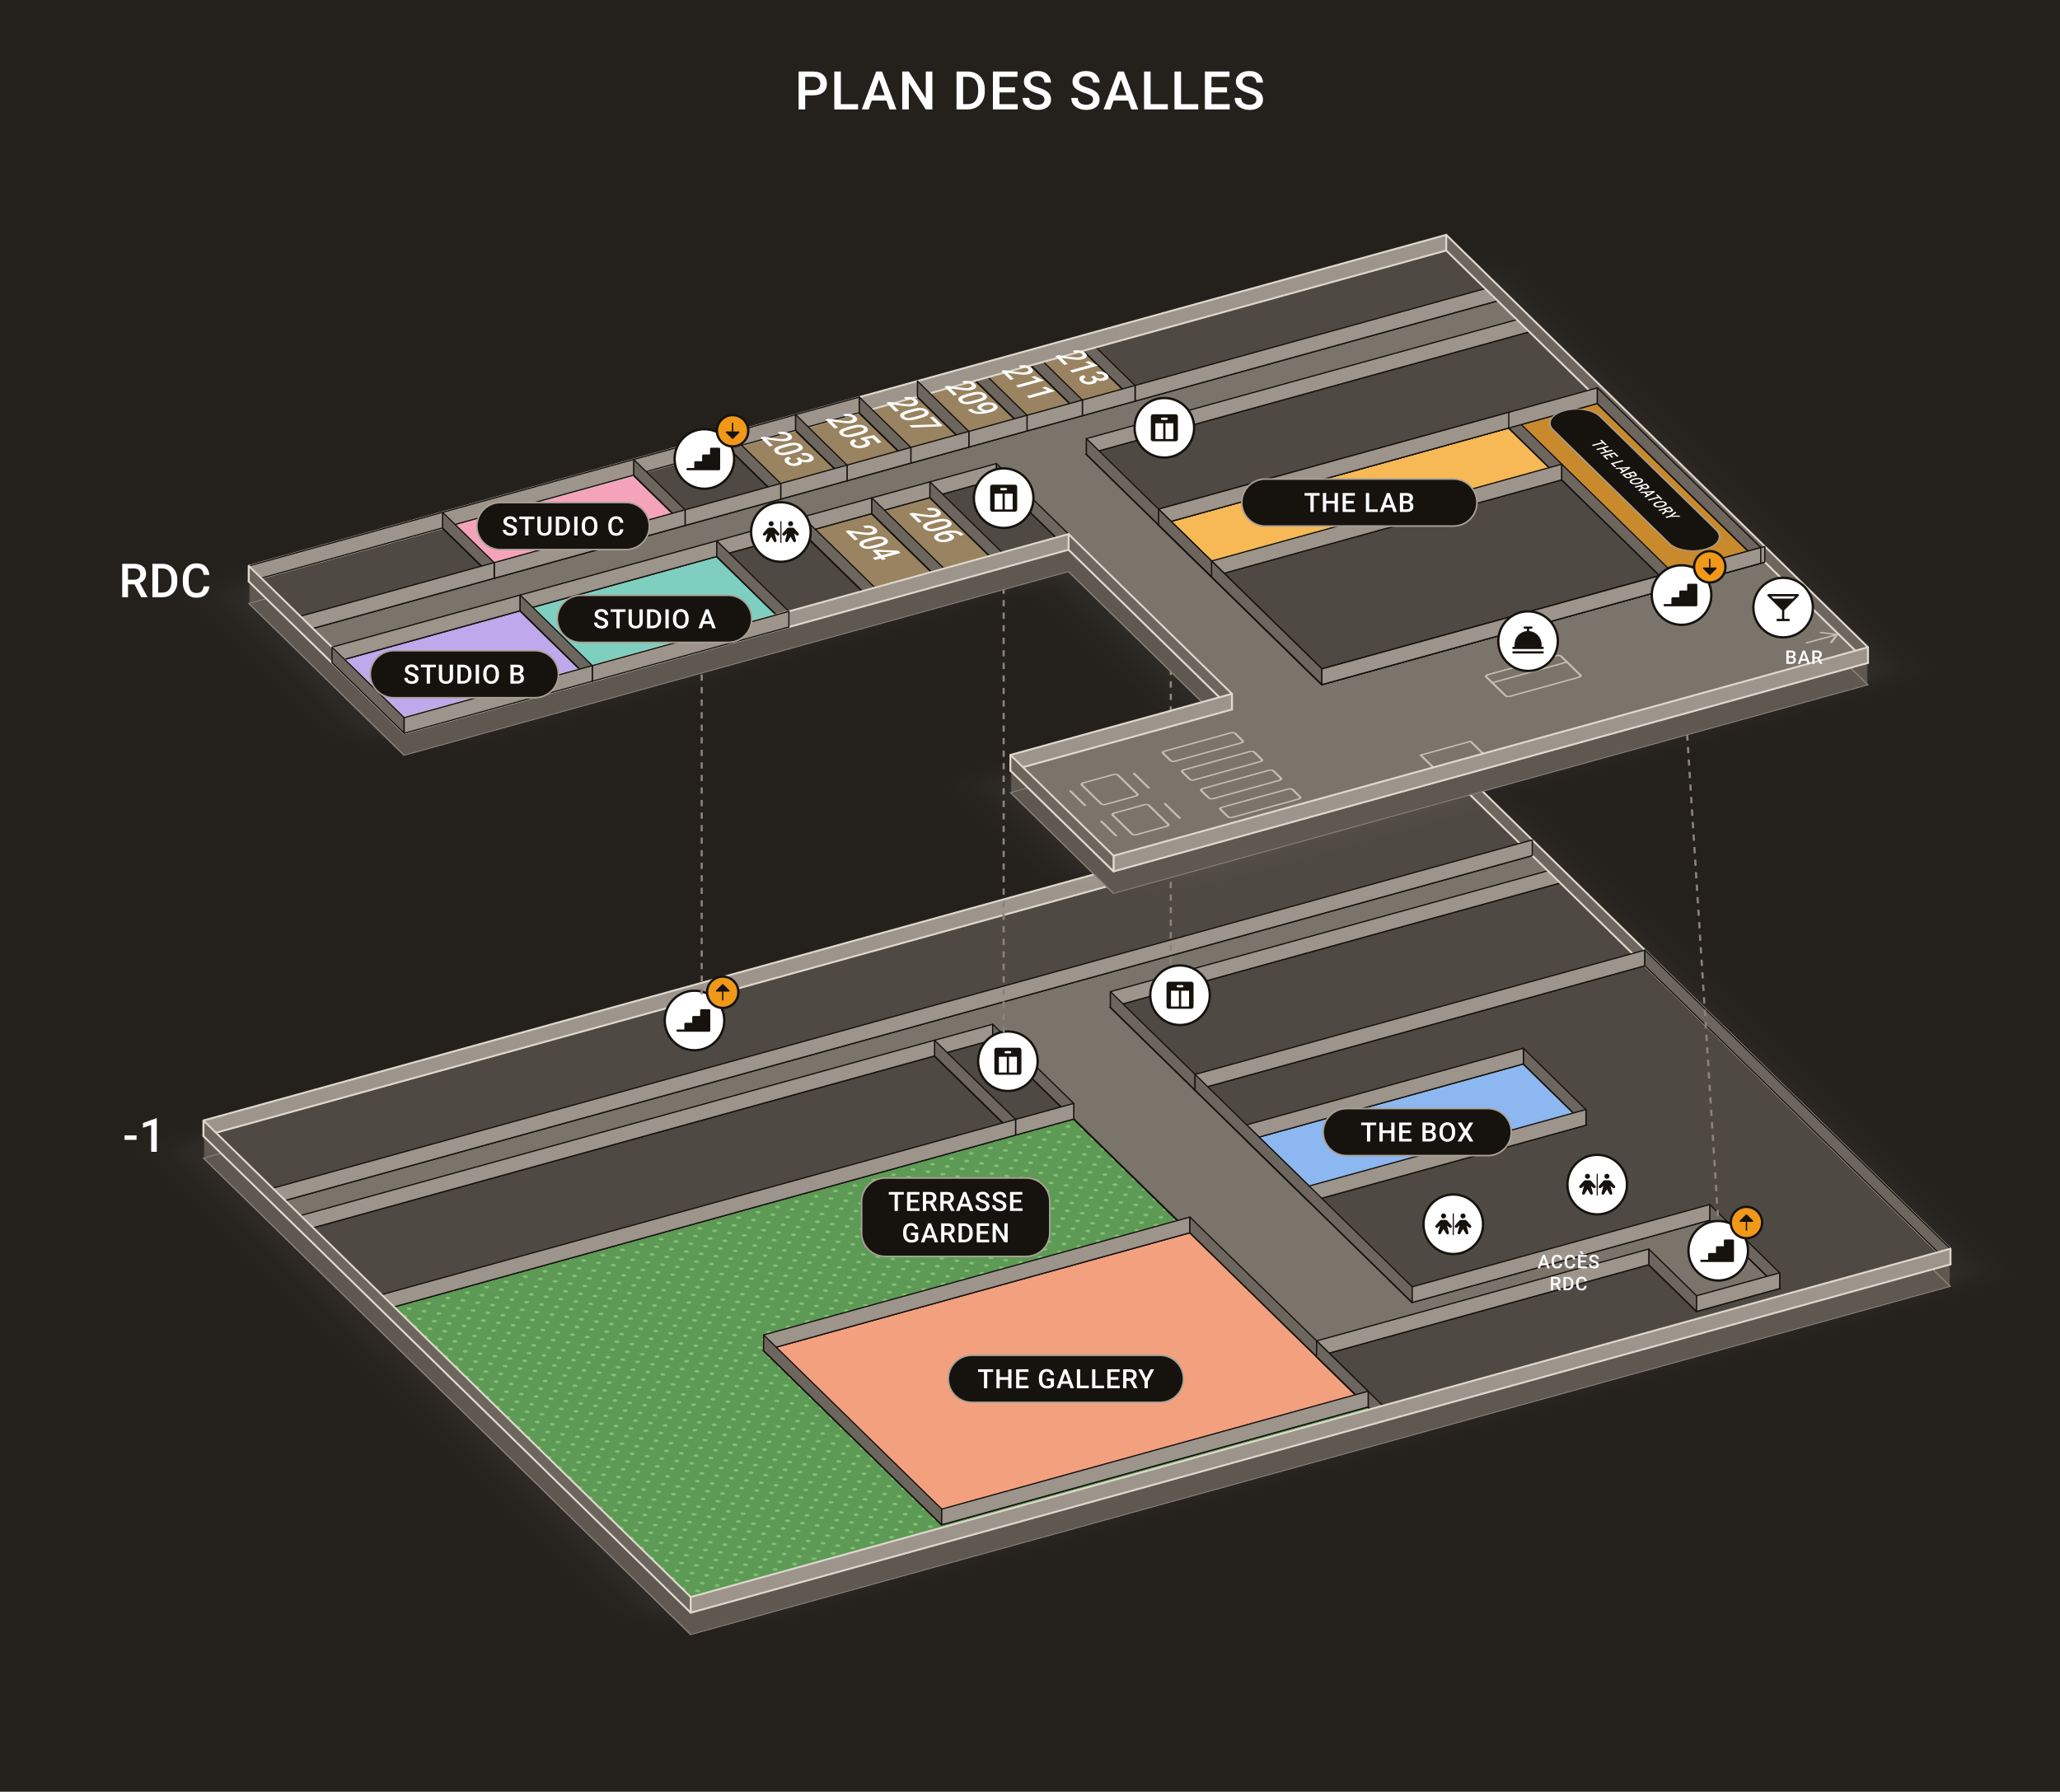
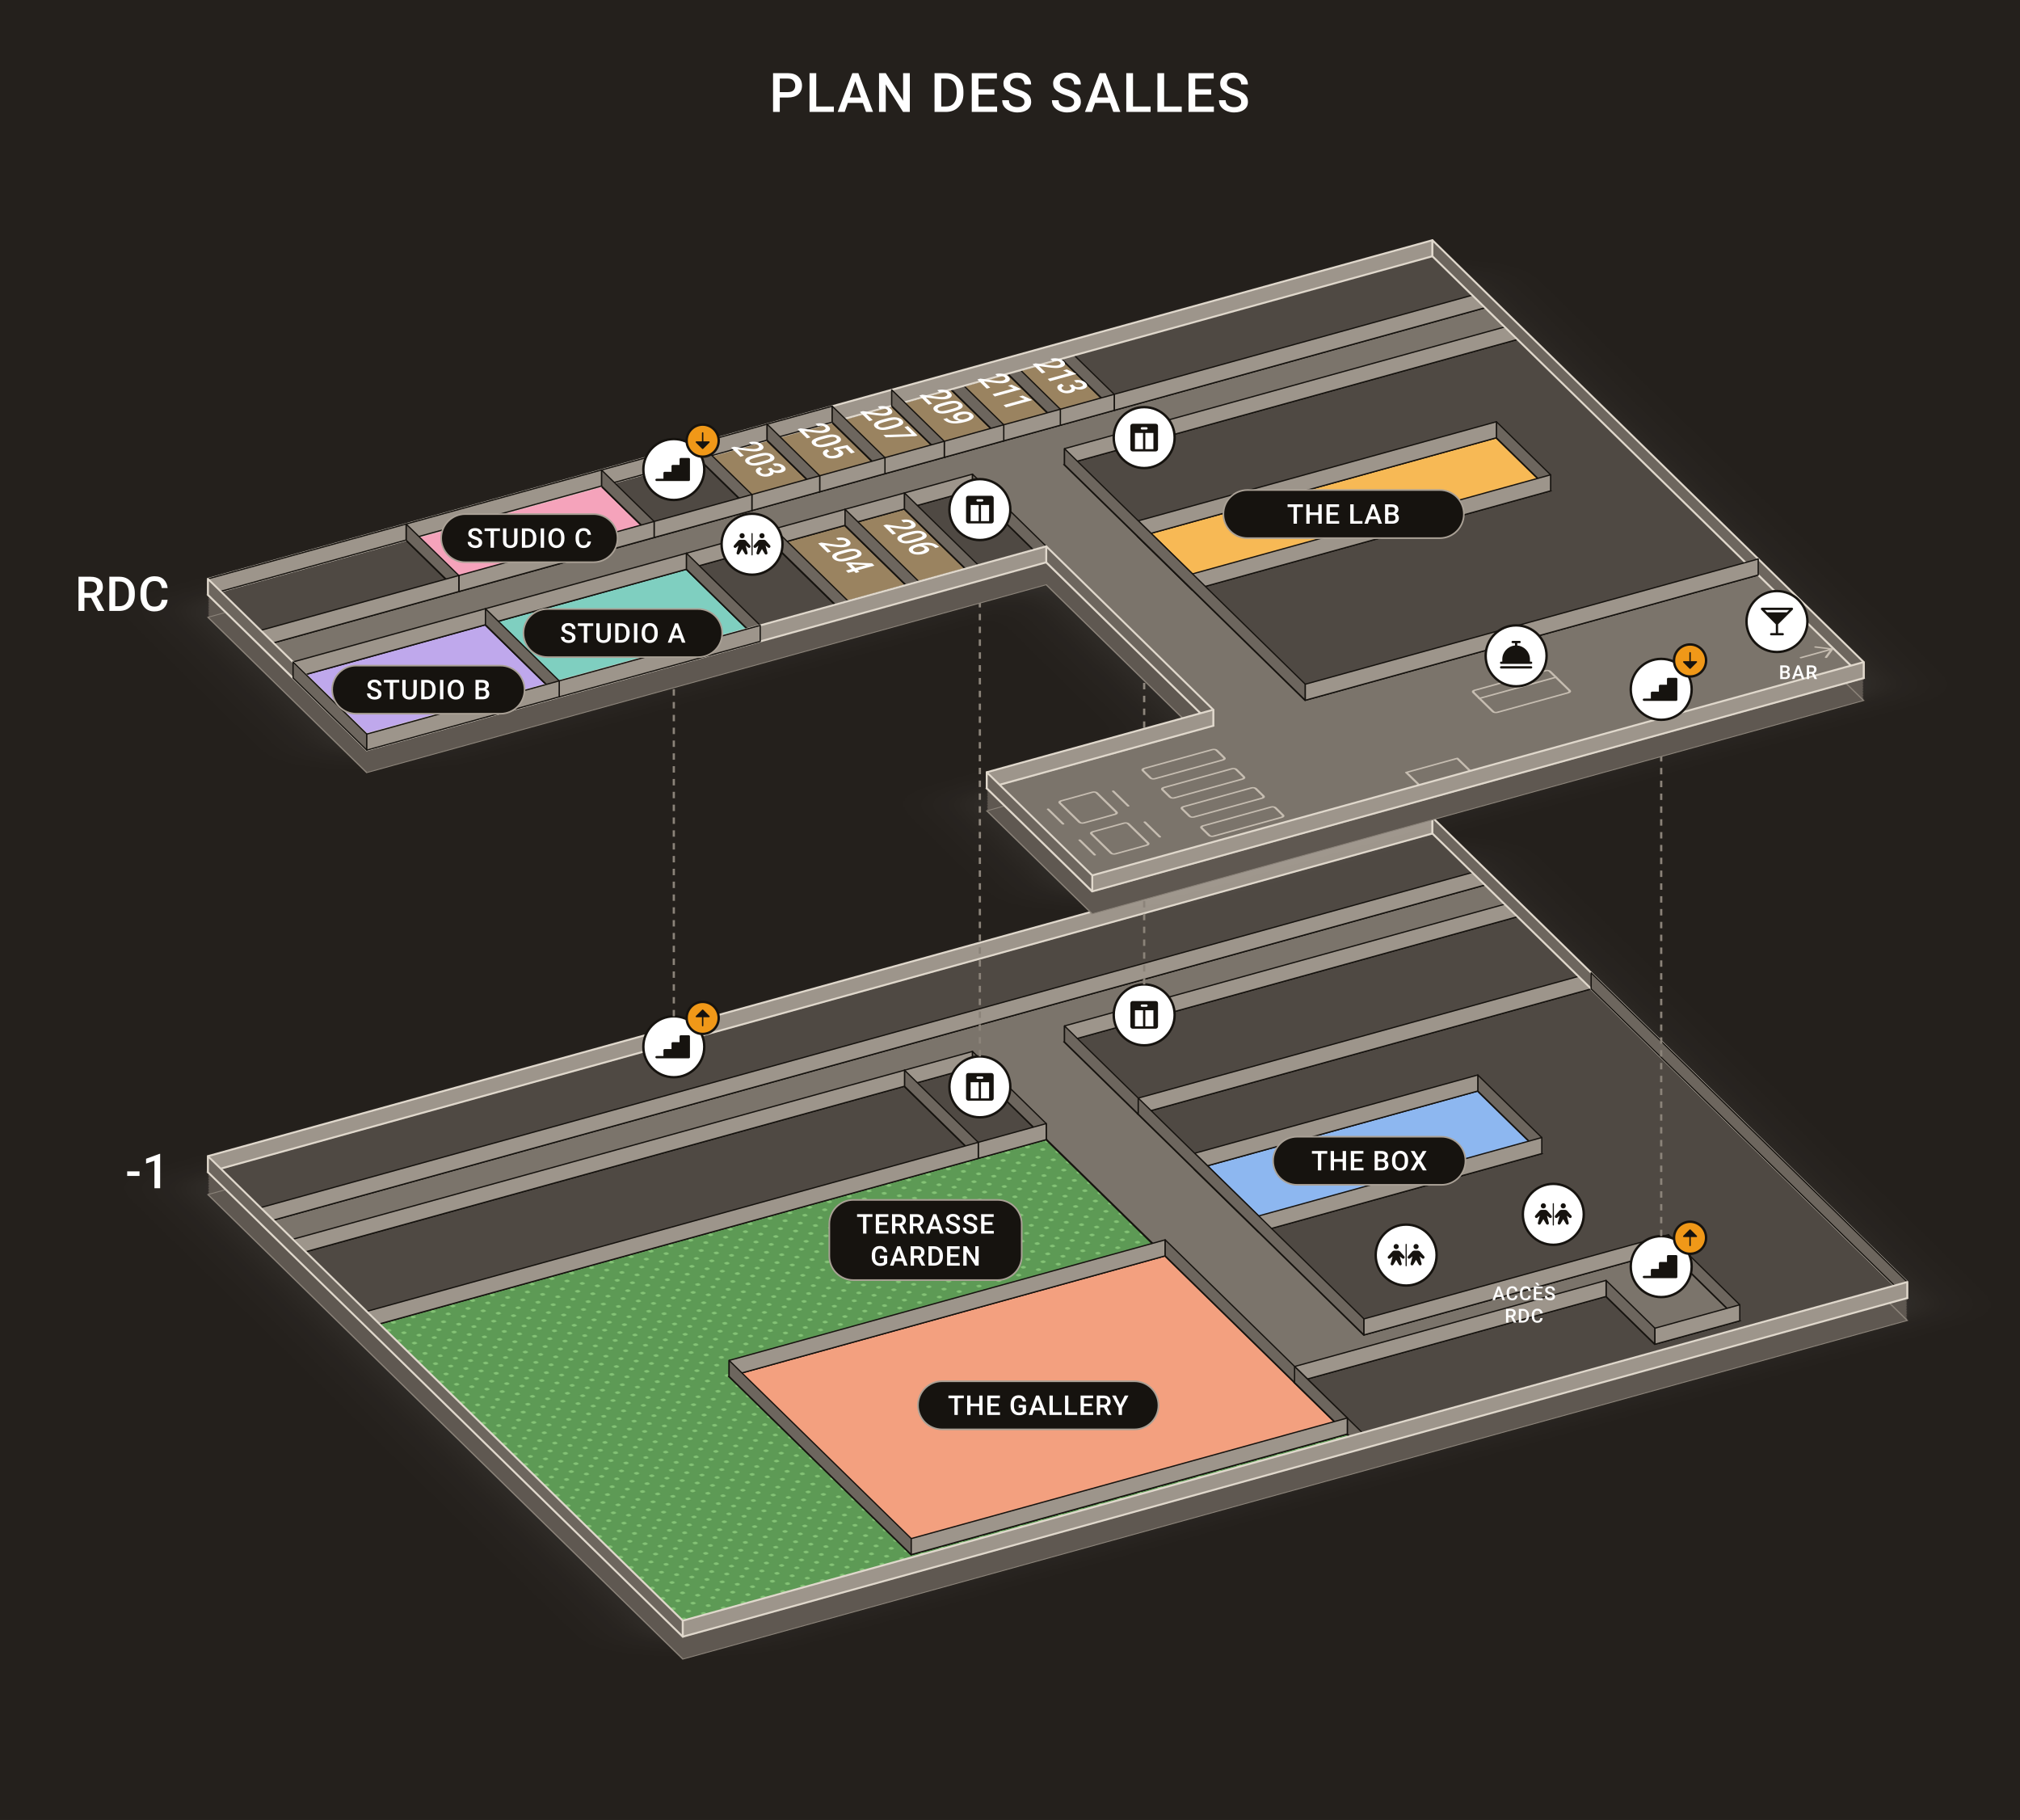
- <svg xmlns="http://www.w3.org/2000/svg" viewBox="-678 -397 1314 1143" width="1314" height="1143" role="img" aria-labelledby="t">
+ <svg xmlns="http://www.w3.org/2000/svg" viewBox="-649 -397 1260 1135" width="1260" height="1135" role="img" aria-labelledby="t">
  <defs>
    <style>
      text { font-family: Roboto, 'Helvetica Neue', Helvetica, Arial, sans-serif; fill: #fff; }
      .h1 { font-size: 34px; font-weight: 500; letter-spacing: 1px; }
      .h2 { font-size: 30px; font-weight: 500; letter-spacing: .5px; }
      .lbl { font-size: 17px; font-weight: 500; letter-spacing: .5px; }
      .num { font-size: 26px; font-weight: 500; }
      .sm { font-size: 12px; font-weight: 500; letter-spacing: .5px; fill: #fff; }
      .wall { fill: none; stroke: #aaa196; stroke-width: 1.5; stroke-linejoin: miter; }
      .face { stroke: #16130f; stroke-width: .8; stroke-linejoin: round; }
      .face-x { fill: #9d958b; }
      .face-y { fill: #6d665e; }
      .face.outer { stroke: #e0d8cc; stroke-width: 1.2; }
      .mass { fill: #4f4943; stroke: #16130f; stroke-width: 1.5; }
      .room { fill: #9a8360; stroke: #16130f; stroke-width: 1.5; }
      .studio-a { fill: #7fcfc0; }
      .studio-b { fill: #bfa8ec; }
      .studio-c { fill: #f5a3bb; }
      .lab { fill: #f7b955; }
-       .laboratory { fill: #c98a2e; }
      .box { fill: #8db7f0; }
      .gallery { fill: #f3a07f; }
      .pill { fill: #16130f; stroke: #aaa196; stroke-width: 1; }
      .ico { fill: none; stroke: #c6bdb1; stroke-width: 1.6; stroke-linecap: round; stroke-linejoin: round; }
      .badge { fill: #fff; stroke: #16130f; stroke-width: 1.5; }
      .glyph { fill: #16130f; }
      .dir { fill: #F09818; stroke: #16130f; stroke-width: 1.5; }
      .dir-glyph { fill: #16130f; }
    </style>
    <pattern id="garden" width="14" height="14" patternUnits="userSpaceOnUse">
      <rect width="14" height="14" fill="#5d9a55" />
      <circle cx="3.5" cy="3.5" r="1.6" fill="#82c174" />
      <circle cx="10.5" cy="10.5" r="1.6" fill="#82c174" />
    </pattern>
    <symbol id="ph-elevator" viewBox="0 0 256 256">
      <path d="M208,32H48A16,16,0,0,0,32,48V208a16,16,0,0,0,16,16H208a16,16,0,0,0,16-16V48A16,16,0,0,0,208,32ZM112,56h32a8,8,0,0,1,0,16H112a8,8,0,0,1,0-16Zm8,152H64V96h56Zm72,0H136V96h56Z" />
    </symbol>
    <symbol id="ph-stairs" viewBox="0 0 256 256">
      <path d="M240,56V200a8,8,0,0,1-8,8H8a8,8,0,0,1,0-16H56V152a8,8,0,0,1,8-8h48V104a8,8,0,0,1,8-8h48V56a8,8,0,0,1,8-8h56A8,8,0,0,1,240,56Z" />
    </symbol>
    <symbol id="ph-person" viewBox="0 0 256 256">
      <path d="M100,36a28,28,0,1,1,28,28A28,28,0,0,1,100,36ZM215.42,140.78l-45.25-51.3a28,28,0,0,0-21-9.48H106.83a28,28,0,0,0-21,9.48l-45.25,51.3a16,16,0,0,0,22.56,22.69L89,142.7l-19.7,74.88a16,16,0,0,0,29.08,13.35L128,180l29.58,51a16,16,0,0,0,29.08-13.35L167,142.7l25.9,20.77a16,16,0,0,0,22.56-22.69Z" />
    </symbol>
    <symbol id="ph-martini" viewBox="0 0 256 256">
      <path d="M237.66,45.66A8,8,0,0,0,232,32H24a8,8,0,0,0-5.66,13.66L120,147.31V208H88a8,8,0,0,0,0,16h80a8,8,0,0,0,0-16H136V147.31Zm-25,2.34-16,16H59.31l-16-16Z" />
    </symbol>
    <symbol id="ph-call-bell" viewBox="0 0 256 256">
      <path d="M16,176a8,8,0,0,1,8-8h8V152a96.12,96.12,0,0,1,88-95.66V40H104a8,8,0,0,1,0-16h48a8,8,0,0,1,0,16H136V56.34A96.12,96.12,0,0,1,224,152v16h8a8,8,0,0,1,0,16H24A8,8,0,0,1,16,176Zm216,24H24a8,8,0,0,0,0,16H232a8,8,0,0,0,0-16Z" />
    </symbol>
    <symbol id="ph-arrow-up" viewBox="0 0 256 256">
      <path d="M207.39,115.06A8,8,0,0,1,200,120H136v96a8,8,0,0,1-16,0V120H56a8,8,0,0,1-5.66-13.66l72-72a8,8,0,0,1,11.32,0l72,72A8,8,0,0,1,207.39,115.06Z" />
    </symbol>
    <symbol id="ph-arrow-down" viewBox="0 0 256 256">
      <path d="M205.66,149.66l-72,72a8,8,0,0,1-11.32,0l-72-72A8,8,0,0,1,56,136h64V40a8,8,0,0,1,16,0v96h64a8,8,0,0,1,5.66,13.66Z" />
    </symbol>
    <symbol id="ph-restroom" viewBox="0 0 256 256">
      <path d="M100,36a28,28,0,1,1,28,28A28,28,0,0,1,100,36ZM215.42,140.78l-45.25-51.3a28,28,0,0,0-21-9.48H106.83a28,28,0,0,0-21,9.48l-45.25,51.3a16,16,0,0,0,22.56,22.69L89,142.7l-19.7,74.88a16,16,0,0,0,29.08,13.35L128,180l29.58,51a16,16,0,0,0,29.08-13.35L167,142.7l25.9,20.77a16,16,0,0,0,22.56-22.69Z" transform="translate(-23 46) scale(.64)" />
      <path d="M100,36a28,28,0,1,1,28,28A28,28,0,0,1,100,36ZM215.42,140.78l-45.25-51.3a28,28,0,0,0-21-9.48H106.83a28,28,0,0,0-21,9.48l-45.25,51.3a16,16,0,0,0,22.56,22.69L89,142.7l-19.7,74.88a16,16,0,0,0,29.08,13.35L128,180l29.58,51a16,16,0,0,0,29.08-13.35L167,142.7l25.9,20.77a16,16,0,0,0,22.56-22.69Z" transform="translate(115 46) scale(.64)" />
      <rect x="124" y="50" width="8" height="156" rx="4" />
    </symbol>
    <filter id="glow" x="-20%" y="-30%" width="140%" height="160%">
      <feGaussianBlur stdDeviation="22" />
    </filter>
  </defs>
-   <rect x="-678" y="-397" width="1314" height="1143" fill="#24201c" />
-   <text x="-21.1" y="-327.2" text-anchor="middle" class="h1">PLAN DES SALLES</text>
+   <rect x="-649" y="-397" width="1260" height="1135" fill="#24201c" />
+   <text x="-19.3" y="-327.2" text-anchor="middle" class="h1">PLAN DES SALLES</text>
  <g transform="translate(0 360.0)">
-     <path d="M120 208H1030V870H120Z" transform="translate(0 7.0) matrix(0.88295 -0.24413 0.46947 0.45913 -751.820 -98.377)" fill="#fff" opacity=".12" filter="url(#glow)" />
-     <path d="M120 208H1030V870H120Z" transform="translate(0 14) matrix(0.88295 -0.24413 0.46947 0.45913 -751.820 -98.377)" fill="#5f5851" />
-     <path d="M120 208H1030V870H120Z" transform="translate(0 13) matrix(0.88295 -0.24413 0.46947 0.45913 -751.820 -98.377)" fill="#5f5851" />
-     <path d="M120 208H1030V870H120Z" transform="translate(0 12) matrix(0.88295 -0.24413 0.46947 0.45913 -751.820 -98.377)" fill="#5f5851" />
-     <path d="M120 208H1030V870H120Z" transform="translate(0 11) matrix(0.88295 -0.24413 0.46947 0.45913 -751.820 -98.377)" fill="#5f5851" />
-     <path d="M120 208H1030V870H120Z" transform="translate(0 10) matrix(0.88295 -0.24413 0.46947 0.45913 -751.820 -98.377)" fill="#5f5851" />
-     <path d="M120 208H1030V870H120Z" transform="translate(0 9) matrix(0.88295 -0.24413 0.46947 0.45913 -751.820 -98.377)" fill="#5f5851" />
-     <path d="M120 208H1030V870H120Z" transform="translate(0 8) matrix(0.88295 -0.24413 0.46947 0.45913 -751.820 -98.377)" fill="#5f5851" />
-     <path d="M120 208H1030V870H120Z" transform="translate(0 7) matrix(0.88295 -0.24413 0.46947 0.45913 -751.820 -98.377)" fill="#5f5851" />
-     <path d="M120 208H1030V870H120Z" transform="translate(0 6) matrix(0.88295 -0.24413 0.46947 0.45913 -751.820 -98.377)" fill="#5f5851" />
-     <path d="M120 208H1030V870H120Z" transform="translate(0 5) matrix(0.88295 -0.24413 0.46947 0.45913 -751.820 -98.377)" fill="#5f5851" />
-     <path d="M120 208H1030V870H120Z" transform="translate(0 4) matrix(0.88295 -0.24413 0.46947 0.45913 -751.820 -98.377)" fill="#5f5851" />
-     <path d="M120 208H1030V870H120Z" transform="translate(0 3) matrix(0.88295 -0.24413 0.46947 0.45913 -751.820 -98.377)" fill="#5f5851" />
-     <path d="M120 208H1030V870H120Z" transform="translate(0 2) matrix(0.88295 -0.24413 0.46947 0.45913 -751.820 -98.377)" fill="#5f5851" />
-     <path d="M120 208H1030V870H120Z" transform="translate(0 1) matrix(0.88295 -0.24413 0.46947 0.45913 -751.820 -98.377)" fill="#5f5851" />
-     <path d="M120 208H1030V870H120Z" transform="translate(0 14) matrix(0.88295 -0.24413 0.46947 0.45913 -751.820 -98.377)" fill="none" stroke="#8b8379" stroke-width="1" />
+     <path d="M140 232H1005V863H140Z" transform="translate(0 7.0) matrix(0.88295 -0.24413 0.46947 0.45913 -751.820 -98.377)" fill="#fff" opacity=".12" filter="url(#glow)" />
+     <path d="M140 232H1005V863H140Z" transform="translate(0 14) matrix(0.88295 -0.24413 0.46947 0.45913 -751.820 -98.377)" fill="#5f5851" />
+     <path d="M140 232H1005V863H140Z" transform="translate(0 13) matrix(0.88295 -0.24413 0.46947 0.45913 -751.820 -98.377)" fill="#5f5851" />
+     <path d="M140 232H1005V863H140Z" transform="translate(0 12) matrix(0.88295 -0.24413 0.46947 0.45913 -751.820 -98.377)" fill="#5f5851" />
+     <path d="M140 232H1005V863H140Z" transform="translate(0 11) matrix(0.88295 -0.24413 0.46947 0.45913 -751.820 -98.377)" fill="#5f5851" />
+     <path d="M140 232H1005V863H140Z" transform="translate(0 10) matrix(0.88295 -0.24413 0.46947 0.45913 -751.820 -98.377)" fill="#5f5851" />
+     <path d="M140 232H1005V863H140Z" transform="translate(0 9) matrix(0.88295 -0.24413 0.46947 0.45913 -751.820 -98.377)" fill="#5f5851" />
+     <path d="M140 232H1005V863H140Z" transform="translate(0 8) matrix(0.88295 -0.24413 0.46947 0.45913 -751.820 -98.377)" fill="#5f5851" />
+     <path d="M140 232H1005V863H140Z" transform="translate(0 7) matrix(0.88295 -0.24413 0.46947 0.45913 -751.820 -98.377)" fill="#5f5851" />
+     <path d="M140 232H1005V863H140Z" transform="translate(0 6) matrix(0.88295 -0.24413 0.46947 0.45913 -751.820 -98.377)" fill="#5f5851" />
+     <path d="M140 232H1005V863H140Z" transform="translate(0 5) matrix(0.88295 -0.24413 0.46947 0.45913 -751.820 -98.377)" fill="#5f5851" />
+     <path d="M140 232H1005V863H140Z" transform="translate(0 4) matrix(0.88295 -0.24413 0.46947 0.45913 -751.820 -98.377)" fill="#5f5851" />
+     <path d="M140 232H1005V863H140Z" transform="translate(0 3) matrix(0.88295 -0.24413 0.46947 0.45913 -751.820 -98.377)" fill="#5f5851" />
+     <path d="M140 232H1005V863H140Z" transform="translate(0 2) matrix(0.88295 -0.24413 0.46947 0.45913 -751.820 -98.377)" fill="#5f5851" />
+     <path d="M140 232H1005V863H140Z" transform="translate(0 1) matrix(0.88295 -0.24413 0.46947 0.45913 -751.820 -98.377)" fill="#5f5851" />
+     <path d="M140 232H1005V863H140Z" transform="translate(0 14) matrix(0.88295 -0.24413 0.46947 0.45913 -751.820 -98.377)" fill="none" stroke="#8b8379" stroke-width="1" />
    <g transform="matrix(0.88295 -0.24413 0.46947 0.45913 -751.820 -98.377)">
-       <path d="M120 208H1030V870H120Z" fill="#7b746b" />
-       <g transform="translate(0 -660)">
-         <rect x="120" y="868" width="910" height="94" class="mass" />
-         <rect x="120" y="1000" width="458" height="110" class="mass" />
-         <rect x="578" y="1000" width="42" height="110" class="mass" />
-         <rect x="705" y="1000" width="325" height="115" class="mass" />
-         <rect x="120" y="1110" width="500" height="420" fill="url(#garden)" stroke="#16130f" stroke-width="1.5" />
-         <rect x="312" y="1268" width="308" height="242" class="room gallery" />
-         <path d="M705 1115H1030V1530H620V1510H620V1440H860V1505H920V1410H705Z" class="mass" />
-         <rect x="705" y="1185" width="200" height="85" class="room box" />
+       <path d="M140 232H1005V863H140Z" fill="#7b746b" />
+       <g transform="translate(0 -636)">
+         <rect x="140" y="868" width="865" height="70" class="mass" />
+         <rect x="140" y="981" width="432" height="98" class="mass" />
+         <rect x="572" y="981" width="48" height="98" class="mass" />
+         <rect x="685" y="981" width="320" height="98" class="mass" />
+         <rect x="140" y="1079" width="480" height="420" fill="url(#garden)" stroke="#16130f" stroke-width="1.5" />
+         <rect x="312" y="1237" width="308" height="242" class="room gallery" />
+         <path d="M685 1079H1005V1499H620V1479H620V1409H840V1474H900V1379H685Z" class="mass" />
+         <rect x="685" y="1154" width="200" height="85" class="room box" />
      </g>
-       <path d="M120 208H1030V870H120Z" class="wall" />
+       <path d="M140 232H1005V863H140Z" class="wall" />
    </g>
-     <path d="M255.3 -254.3L299.4 -211.2L299.4 -221.2L255.3 -264.3Z" class="face face-y" />
-     <path d="M317.2 -193.7L371.2 -140.9L371.2 -150.9L317.2 -203.7Z" class="face face-y" />
-     <path d="M30.3 -114.4L317.2 -193.7L317.2 -203.7L30.3 -124.4Z" class="face face-x" />
-     <path d="M-548.2 -32.2L255.3 -254.3L255.3 -264.3L-548.2 -42.2Z" class="face face-x outer" />
-     <path d="M255.3 -254.3L566.1 49.6L566.1 39.6L255.3 -264.3Z" class="face face-y outer" />
-     <path d="M84.3 -61.6L371.2 -140.9L371.2 -150.9L84.3 -71.6Z" class="face face-x" />
-     <path d="M-504.1 11.0L299.4 -211.2L299.4 -221.2L-504.1 1.0Z" class="face face-x" />
-     <path d="M-81.9 -83.4L-44.8 -93.6L-44.8 -103.6L-81.9 -93.4Z" class="face face-x" />
-     <path d="M30.3 -114.4L84.3 -61.6L84.3 -71.6L30.3 -124.4Z" class="face face-y" />
-     <path d="M-44.8 -93.6L6.9 -43.1L6.9 -53.1L-44.8 -103.6Z" class="face face-y" />
-     <path d="M293.7 -78.3L333.6 -39.2L333.6 -49.2L293.7 -88.3Z" class="face face-y" />
-     <path d="M-81.9 -83.4L-30.2 -32.9L-30.2 -42.9L-81.9 -93.4Z" class="face face-y" />
-     <path d="M117.1 -29.4L293.7 -78.3L293.7 -88.3L117.1 -39.4Z" class="face face-x" />
-     <path d="M371.2 -140.9L566.1 49.6L566.1 39.6L371.2 -150.9Z" class="face face-y" />
-     <path d="M-30.2 -32.9L6.9 -43.1L6.9 -53.1L-30.2 -42.9Z" class="face face-x" />
-     <path d="M-486.2 28.4L-81.9 -83.4L-81.9 -93.4L-486.2 18.4Z" class="face face-x" />
-     <path d="M157.0 9.6L333.6 -39.2L333.6 -49.2L157.0 -0.4Z" class="face face-x" />
-     <path d="M-548.2 -32.2L-504.1 11.0L-504.1 1.0L-548.2 -42.2Z" class="face face-y" />
-     <path d="M117.1 -29.4L157.0 9.6L157.0 -0.4L117.1 -39.4Z" class="face face-y" />
-     <path d="M84.3 -61.6L222.8 73.9L222.8 63.9L84.3 -71.6Z" class="face face-y" />
-     <path d="M-434.6 78.9L-30.2 -32.9L-30.2 -42.9L-434.6 68.9Z" class="face face-x" />
-     <path d="M412.6 21.4L457.2 65.0L457.2 55.0L412.6 11.4Z" class="face face-y" />
-     <path d="M222.8 73.9L412.6 21.4L412.6 11.4L222.8 63.9Z" class="face face-x" />
-     <path d="M-486.2 28.4L-434.6 78.9L-434.6 68.9L-486.2 18.4Z" class="face face-y" />
-     <path d="M373.7 49.8L404.2 79.6L404.2 69.6L373.7 39.8Z" class="face face-y" />
-     <path d="M-190.9 104.6L81.0 29.4L81.0 19.4L-190.9 94.6Z" class="face face-x" />
-     <path d="M404.2 79.6L457.2 65.0L457.2 55.0L404.2 69.6Z" class="face face-x" />
-     <path d="M161.8 108.4L373.7 49.8L373.7 39.8L161.8 98.4Z" class="face face-x" />
-     <path d="M81.0 29.4L194.7 140.5L194.7 130.5L81.0 19.4Z" class="face face-y" />
-     <path d="M204.0 149.7L566.1 49.6L566.1 39.6L204.0 139.7Z" class="face face-x" />
-     <path d="M-548.2 -32.2L-237.4 271.8L-237.4 261.8L-548.2 -42.2Z" class="face face-y outer" />
-     <path d="M161.8 108.4L194.7 140.5L194.7 130.5L161.8 98.4Z" class="face face-y" />
-     <path d="M194.7 140.5L204.0 149.7L204.0 139.7L194.7 130.5Z" class="face face-y" />
-     <path d="M-190.9 104.6L-77.3 215.7L-77.3 205.7L-190.9 94.6Z" class="face face-y" />
-     <path d="M-237.4 271.8L566.1 49.6L566.1 39.6L-237.4 261.8Z" class="face face-x outer" />
-     <path d="M-77.3 215.7L194.7 140.5L194.7 130.5L-77.3 205.7Z" class="face face-x" />
-     <circle cx="-235.0" cy="-106.0" r="19" class="badge" />
-     <use href="#ph-stairs" x="-246.5" y="-117.5" width="23" height="23" class="glyph" />
-     <circle cx="-217.0" cy="-124.0" r="10" class="dir" />
-     <use href="#ph-arrow-up" x="-224.0" y="-131.0" width="14.0" height="14.0" class="dir-glyph" />
-     <circle cx="-35.1" cy="-80.0" r="19" class="badge" />
-     <use href="#ph-elevator" x="-46.6" y="-91.5" width="23" height="23" class="glyph" />
-     <circle cx="74.7" cy="-122.1" r="19" class="badge" />
-     <use href="#ph-elevator" x="63.2" y="-133.6" width="23" height="23" class="glyph" />
-     <circle cx="249.0" cy="24.0" r="19" class="badge" />
-     <use href="#ph-restroom" x="237.5" y="12.5" width="23" height="23" class="glyph" />
-     <circle cx="340.8" cy="-1.3" r="19" class="badge" />
-     <use href="#ph-restroom" x="329.3" y="-12.8" width="23" height="23" class="glyph" />
-     <circle cx="418.0" cy="40.9" r="19" class="badge" />
-     <use href="#ph-stairs" x="406.5" y="29.4" width="23" height="23" class="glyph" />
-     <circle cx="436.0" cy="22.9" r="10" class="dir" />
-     <use href="#ph-arrow-up" x="429.0" y="15.9" width="14.0" height="14.0" class="dir-glyph" />
-     <rect x="-128.4" y="-5.5" width="120" height="50" rx="15" class="pill" />
-     <text x="-68.4" y="15.5" text-anchor="middle" class="lbl">TERRASSE</text>
-     <text x="-68.4" y="35.5" text-anchor="middle" class="lbl">GARDEN</text>
-     <rect x="166.0" y="-49.8" width="120" height="30" rx="15" class="pill" />
-     <text x="226.0" y="-28.8" text-anchor="middle" class="lbl">THE BOX</text>
-     <rect x="-73.1" y="107.6" width="150" height="30" rx="15" class="pill" />
-     <text x="1.9" y="128.6" text-anchor="middle" class="lbl">THE GALLERY</text>
-     <text x="322.5" y="52.1" text-anchor="middle" class="sm">ACCÈS</text>
-     <text x="322.5" y="66.1" text-anchor="middle" class="sm">RDC</text>
+     <path d="M244.5 -237.2L277.3 -205.1L277.3 -215.1L244.5 -247.2Z" class="face face-y" />
+     <path d="M297.5 -185.3L343.5 -140.3L343.5 -150.3L297.5 -195.3Z" class="face face-y" />
+     <path d="M15.0 -107.2L297.5 -185.3L297.5 -195.3L15.0 -117.2Z" class="face face-x" />
+     <path d="M-519.3 -26.0L244.5 -237.2L244.5 -247.2L-519.3 -36.0Z" class="face face-x outer" />
+     <path d="M61.0 -62.2L343.5 -140.3L343.5 -150.3L61.0 -72.2Z" class="face face-x" />
+     <path d="M-486.4 6.1L277.3 -205.1L277.3 -215.1L-486.4 -3.9Z" class="face face-x" />
+     <path d="M244.5 -237.2L540.7 52.5L540.7 42.5L244.5 -247.2Z" class="face face-y outer" />
+     <path d="M-84.8 -79.6L-42.4 -91.3L-42.4 -101.3L-84.8 -89.6Z" class="face face-x" />
+     <path d="M15.0 -107.2L61.0 -62.2L61.0 -72.2L15.0 -117.2Z" class="face face-y" />
+     <path d="M-42.4 -91.3L3.6 -46.3L3.6 -56.3L-42.4 -101.3Z" class="face face-y" />
+     <path d="M-84.8 -79.6L-38.8 -34.6L-38.8 -44.6L-84.8 -89.6Z" class="face face-y" />
+     <path d="M272.8 -76.6L312.7 -37.6L312.7 -47.6L272.8 -86.6Z" class="face face-y" />
+     <path d="M96.2 -27.8L272.8 -76.6L272.8 -86.6L96.2 -37.8Z" class="face face-x" />
+     <path d="M343.5 -140.3L540.7 52.5L540.7 42.5L343.5 -150.3Z" class="face face-y" />
+     <path d="M-38.8 -34.6L3.6 -46.3L3.6 -56.3L-38.8 -44.6Z" class="face face-x" />
+     <path d="M-466.2 25.8L-84.8 -79.6L-84.8 -89.6L-466.2 15.8Z" class="face face-x" />
+     <path d="M136.1 11.3L312.7 -37.6L312.7 -47.6L136.1 1.3Z" class="face face-x" />
+     <path d="M-519.3 -26.0L-486.4 6.1L-486.4 -3.9L-519.3 -36.0Z" class="face face-y" />
+     <path d="M96.2 -27.8L136.1 11.3L136.1 1.3L96.2 -37.8Z" class="face face-y" />
+     <path d="M61.0 -62.2L201.8 75.5L201.8 65.5L61.0 -72.2Z" class="face face-y" />
+     <path d="M-420.2 70.8L-38.8 -34.6L-38.8 -44.6L-420.2 60.8Z" class="face face-x" />
+     <path d="M391.7 23.0L436.2 66.7L436.2 56.7L391.7 13.0Z" class="face face-y" />
+     <path d="M-466.2 25.8L-420.2 70.8L-420.2 60.8L-466.2 15.8Z" class="face face-y" />
+     <path d="M201.8 75.5L391.7 23.0L391.7 13.0L201.8 65.5Z" class="face face-x" />
+     <path d="M-194.2 101.4L77.8 26.2L77.8 16.2L-194.2 91.4Z" class="face face-x" />
+     <path d="M352.8 51.5L383.3 81.3L383.3 71.3L352.8 41.5Z" class="face face-y" />
+     <path d="M383.3 81.3L436.2 66.7L436.2 56.7L383.3 71.3Z" class="face face-x" />
+     <path d="M158.5 105.2L352.8 51.5L352.8 41.5L158.5 95.2Z" class="face face-x" />
+     <path d="M77.8 26.2L191.4 137.3L191.4 127.3L77.8 16.2Z" class="face face-y" />
+     <path d="M200.8 146.5L540.7 52.5L540.7 42.5L200.8 136.5Z" class="face face-x" />
+     <path d="M-519.3 -26.0L-223.1 263.7L-223.1 253.7L-519.3 -36.0Z" class="face face-y outer" />
+     <path d="M158.5 105.2L191.4 137.3L191.4 127.3L158.5 95.2Z" class="face face-y" />
+     <path d="M191.4 137.3L200.8 146.5L200.8 136.5L191.4 127.3Z" class="face face-y" />
+     <path d="M-194.2 101.4L-80.6 212.5L-80.6 202.5L-194.2 91.4Z" class="face face-y" />
+     <path d="M-223.1 263.7L540.7 52.5L540.7 42.5L-223.1 253.7Z" class="face face-x outer" />
+     <path d="M-80.6 212.5L191.4 137.3L191.4 127.3L-80.6 202.5Z" class="face face-x" />
+     <circle cx="-228.7" cy="-104.2" r="19" class="badge" />
+     <use href="#ph-stairs" x="-240.2" y="-115.7" width="23" height="23" class="glyph" />
+     <circle cx="-210.7" cy="-122.2" r="10" class="dir" />
+     <use href="#ph-arrow-up" x="-217.7" y="-129.2" width="14.0" height="14.0" class="dir-glyph" />
+     <circle cx="-37.8" cy="-79.2" r="19" class="badge" />
+     <use href="#ph-elevator" x="-49.3" y="-90.7" width="23" height="23" class="glyph" />
+     <circle cx="64.7" cy="-124.1" r="19" class="badge" />
+     <use href="#ph-elevator" x="53.2" y="-135.6" width="23" height="23" class="glyph" />
+     <circle cx="228.1" cy="25.7" r="19" class="badge" />
+     <use href="#ph-restroom" x="216.6" y="14.2" width="23" height="23" class="glyph" />
+     <circle cx="319.9" cy="0.3" r="19" class="badge" />
+     <use href="#ph-restroom" x="308.4" y="-11.2" width="23" height="23" class="glyph" />
+     <circle cx="387.2" cy="32.9" r="19" class="badge" />
+     <use href="#ph-stairs" x="375.7" y="21.4" width="23" height="23" class="glyph" />
+     <circle cx="405.2" cy="14.9" r="10" class="dir" />
+     <use href="#ph-arrow-up" x="398.2" y="7.9" width="14.0" height="14.0" class="dir-glyph" />
+     <rect x="-131.7" y="-8.7" width="120" height="50" rx="15" class="pill" />
+     <text x="-71.7" y="12.3" text-anchor="middle" class="lbl">TERRASSE</text>
+     <text x="-71.7" y="32.3" text-anchor="middle" class="lbl">GARDEN</text>
+     <rect x="145.1" y="-48.1" width="120" height="30" rx="15" class="pill" />
+     <text x="205.1" y="-27.1" text-anchor="middle" class="lbl">THE BOX</text>
+     <rect x="-76.4" y="104.4" width="150" height="30" rx="15" class="pill" />
+     <text x="-1.4" y="125.4" text-anchor="middle" class="lbl">THE GALLERY</text>
+     <text x="301.6" y="53.8" text-anchor="middle" class="sm">ACCÈS</text>
+     <text x="301.6" y="67.8" text-anchor="middle" class="sm">RDC</text>
  </g>
-   <text x="-572.2" y="337.8" text-anchor="end" class="h2">-1</text>
+   <text x="-543.3" y="344.0" text-anchor="end" class="h2">-1</text>
  <g>
    <path d="M-37.8 -46.2V261.8" stroke="#8b8379" stroke-width="1.4" stroke-dasharray="4 4" />
-     <path d="M68.8 -90.4V217.6" stroke="#8b8379" stroke-width="1.4" stroke-dasharray="4 4" />
-     <path d="M-230.4 -70.7V237.3" stroke="#8b8379" stroke-width="1.4" stroke-dasharray="4 4" />
-     <path d="M394.6 15.6L418.0 381.9" stroke="#8b8379" stroke-width="1.4" stroke-dasharray="4 4" />
+     <path d="M64.7 -91.1V216.9" stroke="#8b8379" stroke-width="1.4" stroke-dasharray="4 4" />
+     <path d="M-228.7 -71.2V236.8" stroke="#8b8379" stroke-width="1.4" stroke-dasharray="4 4" />
+     <path d="M387.2 65.9V373.9" stroke="#8b8379" stroke-width="1.4" stroke-dasharray="4 4" />
  </g>
  <g transform="translate(0 0.0)">
    <path d="M140 232H1005V805H460V665H620V443H140Z" transform="translate(0 7.0) matrix(0.88295 -0.24413 0.46947 0.45913 -751.820 -98.377)" fill="#fff" opacity=".12" filter="url(#glow)" />
    <path d="M140 232H1005V805H460V665H620V443H140Z" transform="translate(0 14) matrix(0.88295 -0.24413 0.46947 0.45913 -751.820 -98.377)" fill="#5f5851" />
    <path d="M140 232H1005V805H460V665H620V443H140Z" transform="translate(0 13) matrix(0.88295 -0.24413 0.46947 0.45913 -751.820 -98.377)" fill="#5f5851" />
    <path d="M140 232H1005V805H460V665H620V443H140Z" transform="translate(0 12) matrix(0.88295 -0.24413 0.46947 0.45913 -751.820 -98.377)" fill="#5f5851" />
    <path d="M140 232H1005V805H460V665H620V443H140Z" transform="translate(0 11) matrix(0.88295 -0.24413 0.46947 0.45913 -751.820 -98.377)" fill="#5f5851" />
    <path d="M140 232H1005V805H460V665H620V443H140Z" transform="translate(0 10) matrix(0.88295 -0.24413 0.46947 0.45913 -751.820 -98.377)" fill="#5f5851" />
    <path d="M140 232H1005V805H460V665H620V443H140Z" transform="translate(0 9) matrix(0.88295 -0.24413 0.46947 0.45913 -751.820 -98.377)" fill="#5f5851" />
    <path d="M140 232H1005V805H460V665H620V443H140Z" transform="translate(0 8) matrix(0.88295 -0.24413 0.46947 0.45913 -751.820 -98.377)" fill="#5f5851" />
    <path d="M140 232H1005V805H460V665H620V443H140Z" transform="translate(0 7) matrix(0.88295 -0.24413 0.46947 0.45913 -751.820 -98.377)" fill="#5f5851" />
    <path d="M140 232H1005V805H460V665H620V443H140Z" transform="translate(0 6) matrix(0.88295 -0.24413 0.46947 0.45913 -751.820 -98.377)" fill="#5f5851" />
    <path d="M140 232H1005V805H460V665H620V443H140Z" transform="translate(0 5) matrix(0.88295 -0.24413 0.46947 0.45913 -751.820 -98.377)" fill="#5f5851" />
    <path d="M140 232H1005V805H460V665H620V443H140Z" transform="translate(0 4) matrix(0.88295 -0.24413 0.46947 0.45913 -751.820 -98.377)" fill="#5f5851" />
    <path d="M140 232H1005V805H460V665H620V443H140Z" transform="translate(0 3) matrix(0.88295 -0.24413 0.46947 0.45913 -751.820 -98.377)" fill="#5f5851" />
    <path d="M140 232H1005V805H460V665H620V443H140Z" transform="translate(0 2) matrix(0.88295 -0.24413 0.46947 0.45913 -751.820 -98.377)" fill="#5f5851" />
    <path d="M140 232H1005V805H460V665H620V443H140Z" transform="translate(0 1) matrix(0.88295 -0.24413 0.46947 0.45913 -751.820 -98.377)" fill="#5f5851" />
    <path d="M140 232H1005V805H460V665H620V443H140Z" transform="translate(0 14) matrix(0.88295 -0.24413 0.46947 0.45913 -751.820 -98.377)" fill="none" stroke="#8b8379" stroke-width="1" />
    <g transform="matrix(0.88295 -0.24413 0.46947 0.45913 -751.820 -98.377)">
      <path d="M140 232H1005V805H460V665H620V443H140Z" fill="#7b746b" />
      <rect x="140" y="232" width="140" height="70" class="mass" />
      <rect x="280" y="232" width="138" height="70" class="room studio-c" />
      <rect x="418" y="232" width="69" height="70" class="mass" />
      <rect x="487" y="232" width="48" height="70" class="room" />
      <rect x="535" y="232" width="46" height="70" class="room" />
      <rect x="581" y="232" width="42" height="70" class="room" />
      <rect x="623" y="232" width="42" height="70" class="room" />
      <rect x="665" y="232" width="40" height="70" class="room" />
      <rect x="705" y="232" width="38" height="70" class="room" />
      <rect x="743" y="232" width="262" height="70" class="mass" />
      <rect x="140" y="345" width="136" height="98" class="room studio-b" />
      <rect x="276" y="345" width="142" height="98" class="room studio-a" />
      <rect x="418" y="345" width="62" height="98" class="mass" />
      <rect x="480" y="345" width="50" height="98" class="room" />
      <rect x="530" y="345" width="42" height="98" class="room" />
      <rect x="572" y="345" width="48" height="98" class="mass" />
      <rect x="685" y="345" width="320" height="320" class="mass" />
-       <rect x="685" y="443" width="317" height="222" class="room laboratory" />
      <rect x="685" y="443" width="253" height="72" class="room lab" />
-       <rect x="685" y="515" width="253" height="150" class="mass" />
      <g class="ico">
        <rect x="492" y="700" width="26" height="30" rx="2" />
        <rect x="492" y="742" width="26" height="30" rx="2" />
        <path d="M482 705v20M528 705v20M482 747v20M528 747v20" />
        <rect x="556" y="690" width="52" height="14" rx="2" />
        <rect x="556" y="716" width="52" height="14" rx="2" />
        <rect x="556" y="742" width="52" height="14" rx="2" />
        <rect x="556" y="768" width="52" height="14" rx="2" />
        <rect x="782" y="704" width="54" height="30" rx="2" />
        <path d="M782 714h54" />
        <path d="M700 805v-34h36v34" />
        <path d="M982 765h22M996 758l8 7-8 7" />
      </g>
      <path d="M140 232H1005V805H460V665H620V443H140Z" class="wall" />
    </g>
    <path d="M244.5 -237.2L277.3 -205.1L277.3 -215.1L244.5 -247.2Z" class="face face-y" />
    <path d="M13.1 -173.2L244.5 -237.2L244.5 -247.2L13.1 -183.2Z" class="face face-x" />
    <path d="M46.0 -141.1L277.3 -205.1L277.3 -215.1L46.0 -151.1Z" class="face face-x" />
    <path d="M-20.4 -164.0L13.1 -173.2L13.1 -183.2L-20.4 -174.0Z" class="face face-x" />
    <path d="M-55.7 -154.2L-20.4 -164.0L-20.4 -174.0L-55.7 -164.2Z" class="face face-x" />
    <path d="M13.1 -173.2L46.0 -141.1L46.0 -151.1L13.1 -183.2Z" class="face face-y" />
    <path d="M-92.8 -143.9L-55.7 -154.2L-55.7 -164.2L-92.8 -153.9Z" class="face face-x" />
    <path d="M-20.4 -164.0L12.4 -131.8L12.4 -141.8L-20.4 -174.0Z" class="face face-y" />
    <path d="M15.0 -107.2L297.5 -185.3L297.5 -195.3L15.0 -117.2Z" class="face face-x" />
    <path d="M-129.9 -133.7L-92.8 -143.9L-92.8 -153.9L-129.9 -143.7Z" class="face face-x" />
    <path d="M-55.7 -154.2L-22.9 -122.1L-22.9 -132.1L-55.7 -164.2Z" class="face face-y" />
    <path d="M12.4 -131.8L46.0 -141.1L46.0 -151.1L12.4 -141.8Z" class="face face-x" />
    <path d="M-519.3 -26.0L244.5 -237.2L244.5 -247.2L-519.3 -36.0Z" class="face face-x outer" />
    <path d="M-170.5 -122.5L-129.9 -133.7L-129.9 -143.7L-170.5 -132.5Z" class="face face-x" />
    <path d="M-92.8 -143.9L-60.0 -111.8L-60.0 -121.8L-92.8 -153.9Z" class="face face-y" />
    <path d="M-22.9 -122.1L12.4 -131.8L12.4 -141.8L-22.9 -132.1Z" class="face face-x" />
    <path d="M-129.9 -133.7L-97.0 -101.6L-97.0 -111.6L-129.9 -143.7Z" class="face face-y" />
    <path d="M-60.0 -111.8L-22.9 -122.1L-22.9 -132.1L-60.0 -121.8Z" class="face face-x" />
    <path d="M-212.9 -110.7L-170.5 -122.5L-170.5 -132.5L-212.9 -120.7Z" class="face face-x" />
    <path d="M297.5 -185.3L447.7 -38.4L447.7 -48.4L297.5 -195.3Z" class="face face-y" />
    <path d="M284.4 -124.0L318.2 -90.9L318.2 -100.9L284.4 -134.0Z" class="face face-y" />
    <path d="M-97.0 -101.6L-60.0 -111.8L-60.0 -121.8L-97.0 -111.6Z" class="face face-x" />
    <path d="M-170.5 -122.5L-137.7 -90.3L-137.7 -100.3L-170.5 -132.5Z" class="face face-y" />
    <path d="M244.5 -237.2L513.5 25.9L513.5 15.9L244.5 -247.2Z" class="face face-y outer" />
    <path d="M-273.8 -93.9L-212.9 -110.7L-212.9 -120.7L-273.8 -103.9Z" class="face face-x" />
-     <path d="M61.0 -62.2L340.9 -139.6L340.9 -149.6L61.0 -72.2Z" class="face face-x" />
    <path d="M-137.7 -90.3L-97.0 -101.6L-97.0 -111.6L-137.7 -100.3Z" class="face face-x" />
    <path d="M-212.9 -110.7L-180.0 -78.6L-180.0 -88.6L-212.9 -120.7Z" class="face face-y" />
    <path d="M61.0 -62.2L284.4 -124.0L284.4 -134.0L61.0 -72.2Z" class="face face-x" />
-     <path d="M340.9 -139.6L445.1 -37.7L445.1 -47.7L340.9 -149.6Z" class="face face-y" />
    <path d="M-84.8 -79.6L-42.4 -91.3L-42.4 -101.3L-84.8 -89.6Z" class="face face-x" />
    <path d="M-180.0 -78.6L-137.7 -90.3L-137.7 -100.3L-180.0 -88.6Z" class="face face-x" />
    <path d="M-273.8 -93.9L-241.0 -61.8L-241.0 -71.8L-273.8 -103.9Z" class="face face-y" />
    <path d="M-395.7 -60.2L-273.8 -93.9L-273.8 -103.9L-395.7 -70.2Z" class="face face-x" />
    <path d="M-121.9 -69.4L-84.8 -79.6L-84.8 -89.6L-121.9 -79.4Z" class="face face-x" />
    <path d="M-241.0 -61.8L-180.0 -78.6L-180.0 -88.6L-241.0 -71.8Z" class="face face-x" />
    <path d="M-42.4 -91.3L3.6 -46.3L3.6 -56.3L-42.4 -101.3Z" class="face face-y" />
    <path d="M-166.0 -57.2L-121.9 -69.4L-121.9 -79.4L-166.0 -67.2Z" class="face face-x" />
    <path d="M94.8 -29.1L318.2 -90.9L318.2 -100.9L94.8 -39.1Z" class="face face-x" />
    <path d="M-84.8 -79.6L-38.8 -34.6L-38.8 -44.6L-84.8 -89.6Z" class="face face-y" />
-     <path d="M318.2 -90.9L388.6 -22.0L388.6 -32.0L318.2 -100.9Z" class="face face-y" />
    <path d="M-220.8 -42.0L-166.0 -57.2L-166.0 -67.2L-220.8 -52.0Z" class="face face-x" />
    <path d="M-121.9 -69.4L-75.9 -24.4L-75.9 -34.4L-121.9 -79.4Z" class="face face-y" />
    <path d="M61.0 -62.2L94.8 -29.1L94.8 -39.1L61.0 -72.2Z" class="face face-y" />
    <path d="M-362.8 -28.1L-241.0 -61.8L-241.0 -71.8L-362.8 -38.1Z" class="face face-x" />
    <path d="M-395.7 -60.2L-362.8 -28.1L-362.8 -38.1L-395.7 -70.2Z" class="face face-y" />
    <path d="M-519.3 -26.0L-395.7 -60.2L-395.7 -70.2L-519.3 -36.0Z" class="face face-x" />
    <path d="M-38.8 -34.6L3.6 -46.3L3.6 -56.3L-38.8 -44.6Z" class="face face-x" />
    <path d="M-166.0 -57.2L-120.0 -12.2L-120.0 -22.2L-166.0 -67.2Z" class="face face-y" />
    <path d="M15.0 -107.2L165.2 39.7L165.2 29.7L15.0 -117.2Z" class="face face-y" />
    <path d="M-75.9 -24.4L-38.8 -34.6L-38.8 -44.6L-75.9 -34.4Z" class="face face-x" />
    <path d="M-346.2 -7.4L-220.8 -42.0L-220.8 -52.0L-346.2 -17.4Z" class="face face-x" />
    <path d="M-220.8 -42.0L-174.8 3.0L-174.8 -7.0L-220.8 -52.0Z" class="face face-y" />
    <path d="M-120.0 -12.2L-75.9 -24.4L-75.9 -34.4L-120.0 -22.2Z" class="face face-x" />
-     <path d="M61.0 -62.2L165.2 39.7L165.2 29.7L61.0 -72.2Z" class="face face-y" />
    <path d="M-486.4 6.1L-362.8 -28.1L-362.8 -38.1L-486.4 -3.9Z" class="face face-x" />
    <path d="M-519.3 -26.0L-486.4 6.1L-486.4 -3.9L-519.3 -36.0Z" class="face face-y" />
    <path d="M-174.8 3.0L-120.0 -12.2L-120.0 -22.2L-174.8 -7.0Z" class="face face-x" />
    <path d="M165.2 39.7L447.7 -38.4L447.7 -48.4L165.2 29.7Z" class="face face-x" />
-     <path d="M165.2 39.7L445.1 -37.7L445.1 -47.7L165.2 29.7Z" class="face face-x" />
    <path d="M3.6 -46.3L107.8 55.6L107.8 45.6L3.6 -56.3Z" class="face face-y outer" />
-     <path d="M94.8 -29.1L165.2 39.7L165.2 29.7L94.8 -39.1Z" class="face face-y" />
-     <path d="M165.2 39.7L388.6 -22.0L388.6 -32.0L165.2 29.7Z" class="face face-x" />
    <path d="M-466.2 25.8L-346.2 -7.4L-346.2 -17.4L-466.2 15.8Z" class="face face-x" />
    <path d="M-420.2 70.8L3.6 -46.3L3.6 -56.3L-420.2 60.8Z" class="face face-x outer" />
    <path d="M-346.2 -7.4L-300.2 37.6L-300.2 27.6L-346.2 -17.4Z" class="face face-y" />
    <path d="M-300.2 37.6L-174.8 3.0L-174.8 -7.0L-300.2 27.6Z" class="face face-x" />
    <path d="M-519.3 -26.0L-420.2 70.8L-420.2 60.8L-519.3 -36.0Z" class="face face-y outer" />
    <path d="M-466.2 25.8L-420.2 70.8L-420.2 60.8L-466.2 15.8Z" class="face face-y" />
    <path d="M-420.2 70.8L-300.2 37.6L-300.2 27.6L-420.2 60.8Z" class="face face-x" />
    <path d="M-33.5 94.6L107.8 55.6L107.8 45.6L-33.5 84.6Z" class="face face-x outer" />
    <path d="M32.3 158.9L513.5 25.9L513.5 15.9L32.3 148.9Z" class="face face-x outer" />
    <path d="M-33.5 94.6L32.3 158.9L32.3 148.9L-33.5 84.6Z" class="face face-y outer" />
    <g transform="translate(0 -10) matrix(0.88295 -0.24413 0.46947 0.45913 -751.820 -98.377)">
      <g class="num" text-anchor="middle">
        <text transform="translate(502 267) rotate(90)">203</text>
        <text transform="translate(549 267) rotate(90)">205</text>
        <text transform="translate(593 267) rotate(90)">207</text>
        <text transform="translate(635 267) rotate(90)">209</text>
        <text transform="translate(676 267) rotate(90)">211</text>
        <text transform="translate(715 267) rotate(90)">213</text>
        <text transform="translate(496 394) rotate(90)">204</text>
        <text transform="translate(542 394) rotate(90)">206</text>
      </g>
-       <rect x="953" y="458" width="34" height="192" rx="17" class="pill" />
-       <text transform="translate(966 554) rotate(90)" text-anchor="middle" class="sm">THE LABORATORY</text>
    </g>
    <circle cx="-228.7" cy="-104.2" r="19" class="badge" />
    <use href="#ph-stairs" x="-240.2" y="-115.7" width="23" height="23" class="glyph" />
    <circle cx="-210.7" cy="-122.2" r="10" class="dir" />
    <use href="#ph-arrow-down" x="-217.7" y="-129.2" width="14.0" height="14.0" class="dir-glyph" />
    <circle cx="-179.9" cy="-57.6" r="19" class="badge" />
    <use href="#ph-restroom" x="-191.4" y="-69.1" width="23" height="23" class="glyph" />
    <circle cx="-37.8" cy="-79.2" r="19" class="badge" />
    <use href="#ph-elevator" x="-49.3" y="-90.7" width="23" height="23" class="glyph" />
    <circle cx="64.7" cy="-124.1" r="19" class="badge" />
    <use href="#ph-elevator" x="53.2" y="-135.6" width="23" height="23" class="glyph" />
-     <circle cx="394.6" cy="-17.4" r="19" class="badge" />
-     <use href="#ph-stairs" x="383.1" y="-28.9" width="23" height="23" class="glyph" />
-     <circle cx="412.6" cy="-35.4" r="10" class="dir" />
-     <use href="#ph-arrow-down" x="405.6" y="-42.4" width="14.0" height="14.0" class="dir-glyph" />
+     <circle cx="387.2" cy="32.9" r="19" class="badge" />
+     <use href="#ph-stairs" x="375.7" y="21.4" width="23" height="23" class="glyph" />
+     <circle cx="405.2" cy="14.9" r="10" class="dir" />
+     <use href="#ph-arrow-down" x="398.2" y="7.9" width="14.0" height="14.0" class="dir-glyph" />
    <circle cx="296.7" cy="12.0" r="19" class="badge" />
    <use href="#ph-call-bell" x="285.2" y="0.5" width="23" height="23" class="glyph" />
    <circle cx="459.4" cy="-9.4" r="19" class="badge" />
    <use href="#ph-martini" x="447.9" y="-20.9" width="23" height="23" class="glyph" />
    <rect x="-373.8" y="-76.4" width="110" height="30" rx="15" class="pill" />
    <text x="-318.8" y="-55.4" text-anchor="middle" class="lbl">STUDIO C</text>
    <rect x="-441.8" y="18.1" width="120" height="30" rx="15" class="pill" />
    <text x="-381.8" y="39.1" text-anchor="middle" class="lbl">STUDIO B</text>
    <rect x="-322.5" y="-17.2" width="124" height="30" rx="15" class="pill" />
    <text x="-260.5" y="3.8" text-anchor="middle" class="lbl">STUDIO A</text>
    <rect x="114.1" y="-91.4" width="150" height="30" rx="15" class="pill" />
    <text x="189.1" y="-70.4" text-anchor="middle" class="lbl">THE LAB</text>
    <text x="472.6" y="26.5" text-anchor="middle" class="sm">BAR</text>
  </g>
  <text x="-543.3" y="-16.0" text-anchor="end" class="h2">RDC</text>
</svg>
